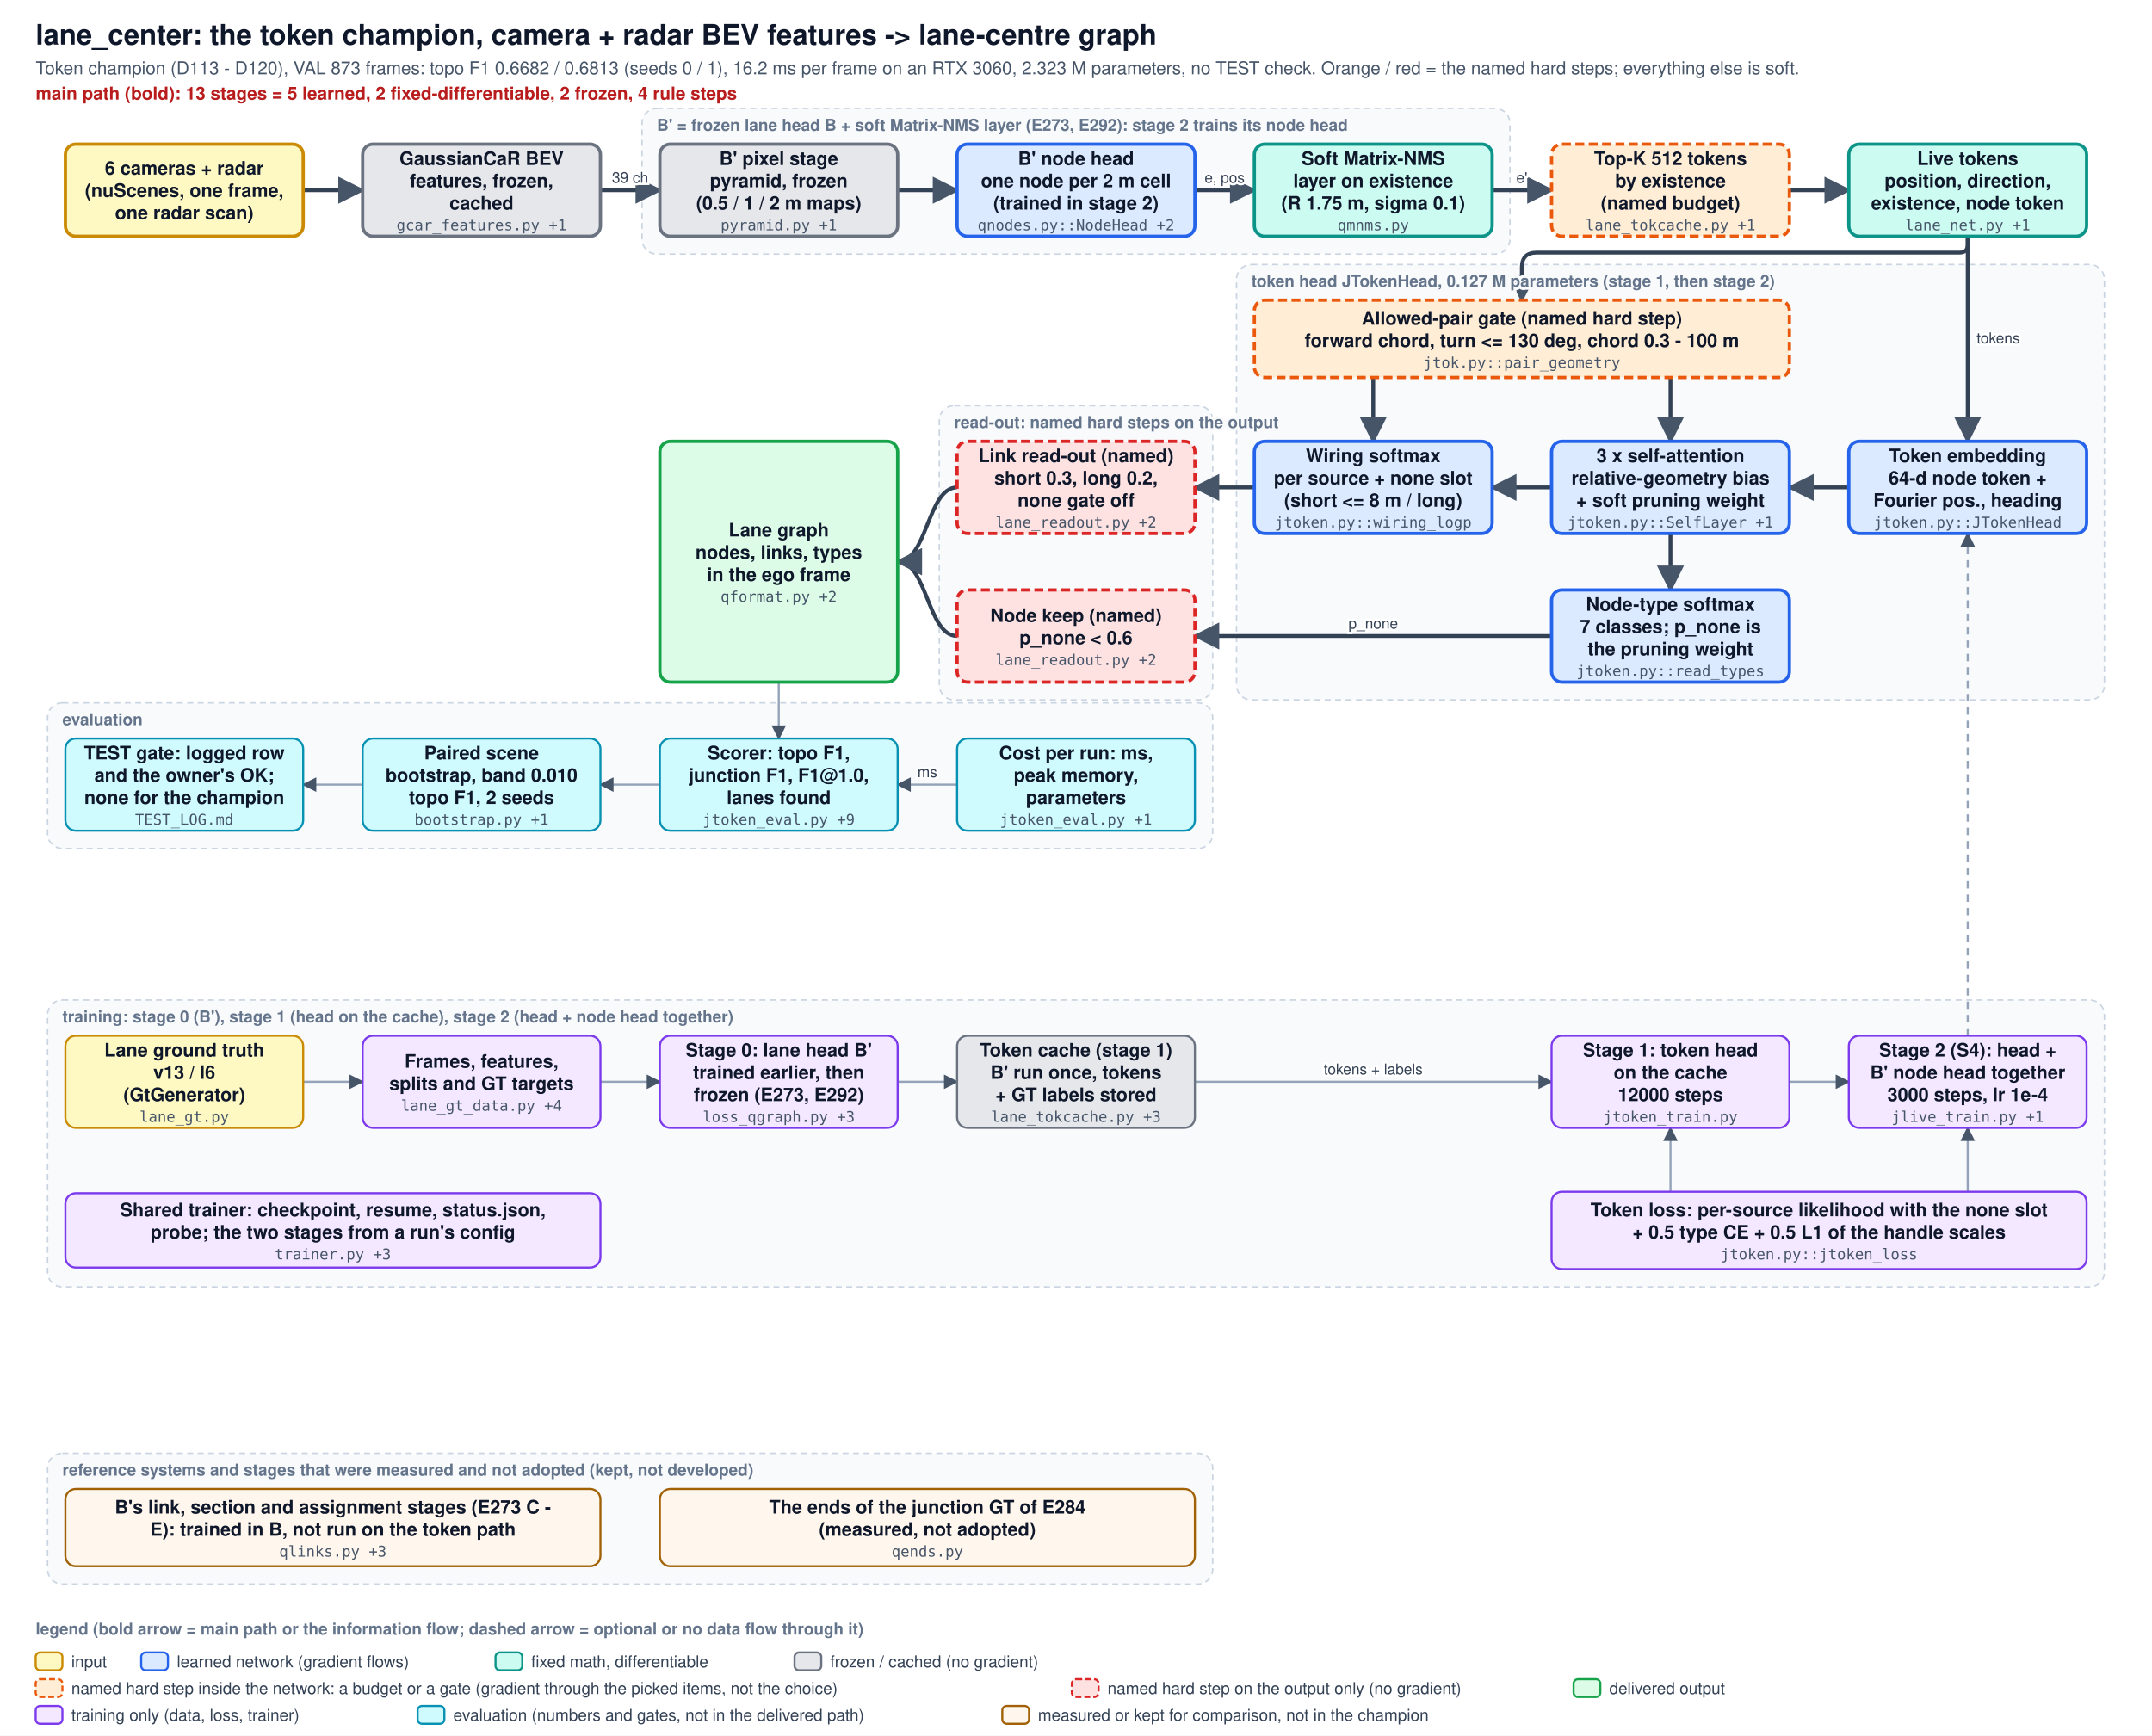
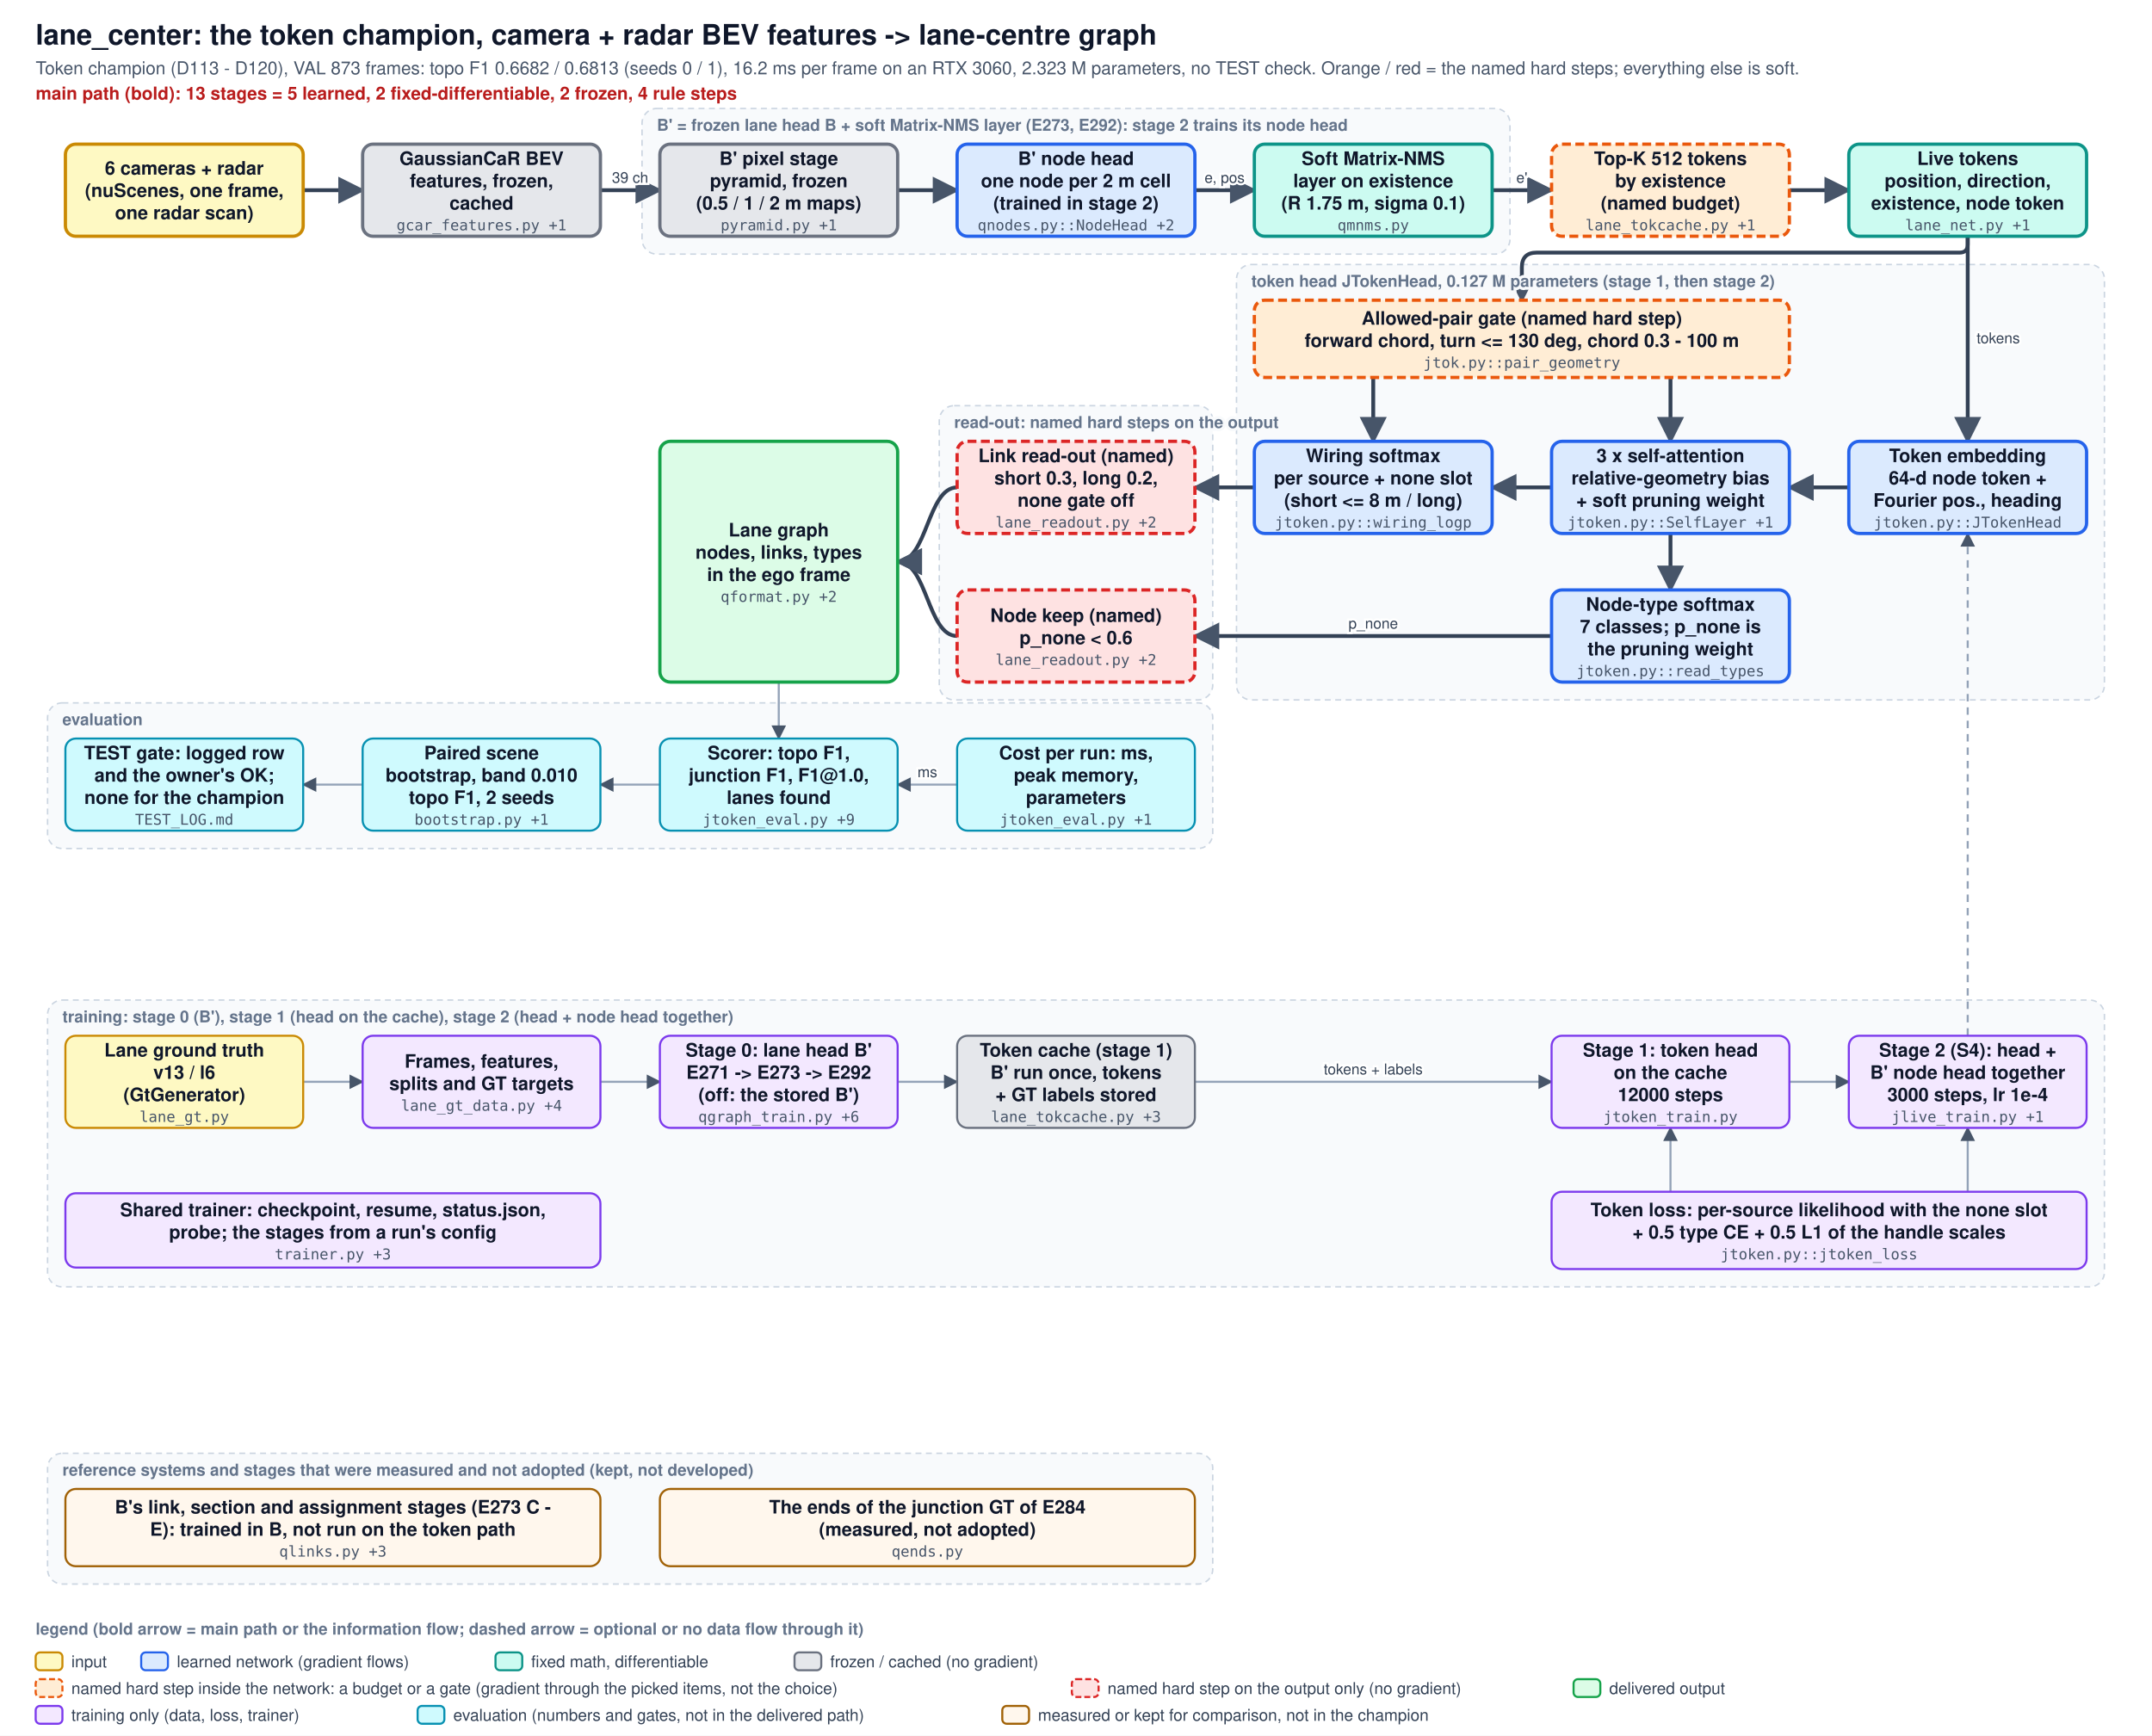
<svg xmlns="http://www.w3.org/2000/svg" viewBox="0 0 1448 1168" width="1448" height="1168" font-family="Segoe UI, Helvetica, Arial, sans-serif">
  <defs>
    <marker id="ah" viewBox="0 0 10 10" refX="9" refY="5" markerWidth="7" markerHeight="7" orient="auto-start-reverse">
      <path d="M0,0 L10,5 L0,10 z" fill="#475569" />
    </marker>
  </defs>
  <rect width="1448" height="1168" fill="#ffffff" />
  <text x="24" y="30" font-size="19" font-weight="700" fill="#0f172a">lane_center: the token champion, camera + radar BEV features -&gt; lane-centre graph</text>
  <text x="24" y="50" font-size="12" fill="#475569">Token champion (D113 - D120), VAL 873 frames: topo F1 0.6682 / 0.6813 (seeds 0 / 1), 16.2 ms per frame on an RTX 3060, 2.323 M parameters, no TEST check. Orange / red = the named hard steps; everything else is soft.</text>
  <text x="24" y="67" font-size="12" font-weight="600" fill="#b91c1c">main path (bold): 13 stages = 5 learned, 2 fixed-differentiable, 2 frozen, 4 rule steps</text>
  <rect x="432.0" y="73.0" width="584.0" height="98.0" rx="10" fill="#f8fafc" stroke="#cbd5e1" stroke-dasharray="4 3" />
  <rect x="832.0" y="178.0" width="584.0" height="293.0" rx="10" fill="#f8fafc" stroke="#cbd5e1" stroke-dasharray="4 3" />
  <rect x="632.0" y="273.0" width="184.0" height="198.0" rx="10" fill="#f8fafc" stroke="#cbd5e1" stroke-dasharray="4 3" />
  <rect x="32.0" y="473.0" width="784.0" height="98.0" rx="10" fill="#f8fafc" stroke="#cbd5e1" stroke-dasharray="4 3" />
  <rect x="32.0" y="673.0" width="1384.0" height="193.0" rx="10" fill="#f8fafc" stroke="#cbd5e1" stroke-dasharray="4 3" />
  <rect x="32.0" y="978.0" width="784.0" height="88.0" rx="10" fill="#f8fafc" stroke="#cbd5e1" stroke-dasharray="4 3" />
  <path d="M204.0,128.0 C224.0,128.0 224.0,128.0 244.0,128.0" fill="none" stroke="#334155" stroke-width="2.6" marker-end="url(#ah)" />
  <path d="M404.0,128.0 C424.0,128.0 424.0,128.0 444.0,128.0" fill="none" stroke="#334155" stroke-width="2.6" marker-end="url(#ah)" />
  <path d="M604.0,128.0 C624.0,128.0 624.0,128.0 644.0,128.0" fill="none" stroke="#334155" stroke-width="2.6" marker-end="url(#ah)" />
  <path d="M804.0,128.0 C824.0,128.0 824.0,128.0 844.0,128.0" fill="none" stroke="#334155" stroke-width="2.6" marker-end="url(#ah)" />
  <path d="M1004.0,128.0 C1024.0,128.0 1024.0,128.0 1044.0,128.0" fill="none" stroke="#334155" stroke-width="2.6" marker-end="url(#ah)" />
  <path d="M1204.0,128.0 C1224.0,128.0 1224.0,128.0 1244.0,128.0" fill="none" stroke="#334155" stroke-width="2.6" marker-end="url(#ah)" />
  <path d="M1324.0,159.0 C1324.0,228.0 1324.0,228.0 1324.0,297.0" fill="none" stroke="#334155" stroke-width="2.6" marker-end="url(#ah)" />
  <path d="M1324.0,159.0 L1324.0,164.5 Q1324.0,170.0 1318.5,170.0 L1034.0,170.0 Q1024.0,170.0 1024.0,180.0 L1024.0,202.0" fill="none" stroke="#334155" stroke-width="2.6" marker-end="url(#ah)" />
  <path d="M1244.0,328.0 C1224.0,328.0 1224.0,328.0 1204.0,328.0" fill="none" stroke="#334155" stroke-width="2.6" marker-end="url(#ah)" />
  <path d="M1124.0,254.0 C1124.0,275.5 1124.0,275.5 1124.0,297.0" fill="none" stroke="#334155" stroke-width="2.6" marker-end="url(#ah)" />
  <path d="M924.0,254.0 C924.0,275.5 924.0,275.5 924.0,297.0" fill="none" stroke="#334155" stroke-width="2.6" marker-end="url(#ah)" />
  <path d="M1044.0,328.0 C1024.0,328.0 1024.0,328.0 1004.0,328.0" fill="none" stroke="#334155" stroke-width="2.6" marker-end="url(#ah)" />
  <path d="M1124.0,359.0 C1124.0,378.0 1124.0,378.0 1124.0,397.0" fill="none" stroke="#334155" stroke-width="2.6" marker-end="url(#ah)" />
  <path d="M844.0,328.0 C824.0,328.0 824.0,328.0 804.0,328.0" fill="none" stroke="#334155" stroke-width="2.6" marker-end="url(#ah)" />
  <path d="M1044.0,428.0 C924.0,428.0 924.0,428.0 804.0,428.0" fill="none" stroke="#334155" stroke-width="2.6" marker-end="url(#ah)" />
  <path d="M644.0,328.0 C624.0,328.0 624.0,378.0 604.0,378.0" fill="none" stroke="#334155" stroke-width="2.6" marker-end="url(#ah)" />
  <path d="M644.0,428.0 C624.0,428.0 624.0,378.0 604.0,378.0" fill="none" stroke="#334155" stroke-width="2.6" marker-end="url(#ah)" />
  <path d="M524.0,459.0 C524.0,478.0 524.0,478.0 524.0,497.0" fill="none" stroke="#94a3b8" stroke-width="1.4" marker-end="url(#ah)" />
  <path d="M444.0,528.0 C424.0,528.0 424.0,528.0 404.0,528.0" fill="none" stroke="#94a3b8" stroke-width="1.4" marker-end="url(#ah)" />
  <path d="M244.0,528.0 C224.0,528.0 224.0,528.0 204.0,528.0" fill="none" stroke="#94a3b8" stroke-width="1.4" marker-end="url(#ah)" />
  <path d="M644.0,528.0 C624.0,528.0 624.0,528.0 604.0,528.0" fill="none" stroke="#94a3b8" stroke-width="1.4" marker-end="url(#ah)" />
  <path d="M204.0,728.0 C224.0,728.0 224.0,728.0 244.0,728.0" fill="none" stroke="#94a3b8" stroke-width="1.4" marker-end="url(#ah)" />
  <path d="M404.0,728.0 C424.0,728.0 424.0,728.0 444.0,728.0" fill="none" stroke="#94a3b8" stroke-width="1.4" marker-end="url(#ah)" />
  <path d="M604.0,728.0 C624.0,728.0 624.0,728.0 644.0,728.0" fill="none" stroke="#94a3b8" stroke-width="1.4" marker-end="url(#ah)" />
  <path d="M804.0,728.0 C924.0,728.0 924.0,728.0 1044.0,728.0" fill="none" stroke="#94a3b8" stroke-width="1.4" marker-end="url(#ah)" />
  <path d="M1204.0,728.0 C1224.0,728.0 1224.0,728.0 1244.0,728.0" fill="none" stroke="#94a3b8" stroke-width="1.4" marker-end="url(#ah)" />
  <path d="M1124.0,802.0 C1124.0,780.5 1124.0,780.5 1124.0,759.0" fill="none" stroke="#94a3b8" stroke-width="1.4" marker-end="url(#ah)" />
  <path d="M1324.0,802.0 C1324.0,780.5 1324.0,780.5 1324.0,759.0" fill="none" stroke="#94a3b8" stroke-width="1.4" marker-end="url(#ah)" />
  <path d="M1324.0,697.0 C1324.0,528.0 1324.0,528.0 1324.0,359.0" fill="none" stroke="#94a3b8" stroke-width="1.4" stroke-dasharray="5 4" marker-end="url(#ah)" />
  <g>
    <rect x="44" y="97.0" width="160" height="62" rx="7" fill="#fef9c3" stroke="#ca8a04" stroke-width="2.2" />
    <text x="124.0" y="117.5" font-size="12.5" font-weight="600" text-anchor="middle" fill="#0f172a">6 cameras + radar</text>
    <text x="124.0" y="132.5" font-size="12.5" font-weight="600" text-anchor="middle" fill="#0f172a">(nuScenes, one frame,</text>
    <text x="124.0" y="147.5" font-size="12.5" font-weight="600" text-anchor="middle" fill="#0f172a">one radar scan)</text>
  </g>
  <g>
    <rect x="244" y="97.0" width="160" height="62" rx="7" fill="#e5e7eb" stroke="#6b7280" stroke-width="2.2" />
    <text x="324.0" y="111.0" font-size="12.5" font-weight="600" text-anchor="middle" fill="#0f172a">GaussianCaR BEV</text>
    <text x="324.0" y="126.0" font-size="12.5" font-weight="600" text-anchor="middle" fill="#0f172a">features, frozen,</text>
    <text x="324.0" y="141.0" font-size="12.5" font-weight="600" text-anchor="middle" fill="#0f172a">cached</text>
    <text x="324.0" y="155.0" font-size="10" text-anchor="middle" fill="#475569" font-family="Consolas, Menlo, monospace">gcar_features.py +1</text>
  </g>
  <g>
    <rect x="444" y="97.0" width="160" height="62" rx="7" fill="#e5e7eb" stroke="#6b7280" stroke-width="2.2" />
    <text x="524.0" y="111.0" font-size="12.5" font-weight="600" text-anchor="middle" fill="#0f172a">B' pixel stage</text>
    <text x="524.0" y="126.0" font-size="12.5" font-weight="600" text-anchor="middle" fill="#0f172a">pyramid, frozen</text>
    <text x="524.0" y="141.0" font-size="12.5" font-weight="600" text-anchor="middle" fill="#0f172a">(0.5 / 1 / 2 m maps)</text>
    <text x="524.0" y="155.0" font-size="10" text-anchor="middle" fill="#475569" font-family="Consolas, Menlo, monospace">pyramid.py +1</text>
  </g>
  <g>
    <rect x="644" y="97.0" width="160" height="62" rx="7" fill="#dbeafe" stroke="#2563eb" stroke-width="2.2" />
    <text x="724.0" y="111.0" font-size="12.5" font-weight="600" text-anchor="middle" fill="#0f172a">B' node head</text>
    <text x="724.0" y="126.0" font-size="12.5" font-weight="600" text-anchor="middle" fill="#0f172a">one node per 2 m cell</text>
    <text x="724.0" y="141.0" font-size="12.5" font-weight="600" text-anchor="middle" fill="#0f172a">(trained in stage 2)</text>
    <text x="724.0" y="155.0" font-size="10" text-anchor="middle" fill="#475569" font-family="Consolas, Menlo, monospace">qnodes.py::NodeHead +2</text>
  </g>
  <g>
    <rect x="844" y="97.0" width="160" height="62" rx="7" fill="#ccfbf1" stroke="#0d9488" stroke-width="2.2" />
    <text x="924.0" y="111.0" font-size="12.5" font-weight="600" text-anchor="middle" fill="#0f172a">Soft Matrix-NMS</text>
    <text x="924.0" y="126.0" font-size="12.5" font-weight="600" text-anchor="middle" fill="#0f172a">layer on existence</text>
    <text x="924.0" y="141.0" font-size="12.5" font-weight="600" text-anchor="middle" fill="#0f172a">(R 1.75 m, sigma 0.1)</text>
    <text x="924.0" y="155.0" font-size="10" text-anchor="middle" fill="#475569" font-family="Consolas, Menlo, monospace">qmnms.py</text>
  </g>
  <g>
    <rect x="1044" y="97.0" width="160" height="62" rx="7" fill="#ffedd5" stroke="#ea580c" stroke-width="2.2" stroke-dasharray="6 3" />
    <text x="1124.0" y="111.0" font-size="12.5" font-weight="600" text-anchor="middle" fill="#0f172a">Top-K 512 tokens</text>
    <text x="1124.0" y="126.0" font-size="12.5" font-weight="600" text-anchor="middle" fill="#0f172a">by existence</text>
    <text x="1124.0" y="141.0" font-size="12.5" font-weight="600" text-anchor="middle" fill="#0f172a">(named budget)</text>
    <text x="1124.0" y="155.0" font-size="10" text-anchor="middle" fill="#475569" font-family="Consolas, Menlo, monospace">lane_tokcache.py +1</text>
  </g>
  <g>
    <rect x="1244" y="97.0" width="160" height="62" rx="7" fill="#ccfbf1" stroke="#0d9488" stroke-width="2.2" />
    <text x="1324.0" y="111.0" font-size="12.5" font-weight="600" text-anchor="middle" fill="#0f172a">Live tokens</text>
    <text x="1324.0" y="126.0" font-size="12.5" font-weight="600" text-anchor="middle" fill="#0f172a">position, direction,</text>
    <text x="1324.0" y="141.0" font-size="12.5" font-weight="600" text-anchor="middle" fill="#0f172a">existence, node token</text>
    <text x="1324.0" y="155.0" font-size="10" text-anchor="middle" fill="#475569" font-family="Consolas, Menlo, monospace">lane_net.py +1</text>
  </g>
  <g>
    <rect x="844" y="202.0" width="360" height="52" rx="7" fill="#ffedd5" stroke="#ea580c" stroke-width="2.2" stroke-dasharray="6 3" />
    <text x="1024.0" y="218.5" font-size="12.5" font-weight="600" text-anchor="middle" fill="#0f172a">Allowed-pair gate (named hard step)</text>
    <text x="1024.0" y="233.5" font-size="12.5" font-weight="600" text-anchor="middle" fill="#0f172a">forward chord, turn &lt;= 130 deg, chord 0.3 - 100 m</text>
    <text x="1024.0" y="247.5" font-size="10" text-anchor="middle" fill="#475569" font-family="Consolas, Menlo, monospace">jtok.py::pair_geometry</text>
  </g>
  <g>
    <rect x="1244" y="297.0" width="160" height="62" rx="7" fill="#dbeafe" stroke="#2563eb" stroke-width="2.2" />
    <text x="1324.0" y="311.0" font-size="12.5" font-weight="600" text-anchor="middle" fill="#0f172a">Token embedding</text>
    <text x="1324.0" y="326.0" font-size="12.5" font-weight="600" text-anchor="middle" fill="#0f172a">64-d node token +</text>
    <text x="1324.0" y="341.0" font-size="12.5" font-weight="600" text-anchor="middle" fill="#0f172a">Fourier pos., heading</text>
    <text x="1324.0" y="355.0" font-size="10" text-anchor="middle" fill="#475569" font-family="Consolas, Menlo, monospace">jtoken.py::JTokenHead</text>
  </g>
  <g>
    <rect x="1044" y="297.0" width="160" height="62" rx="7" fill="#dbeafe" stroke="#2563eb" stroke-width="2.2" />
    <text x="1124.0" y="311.0" font-size="12.5" font-weight="600" text-anchor="middle" fill="#0f172a">3 x self-attention</text>
    <text x="1124.0" y="326.0" font-size="12.5" font-weight="600" text-anchor="middle" fill="#0f172a">relative-geometry bias</text>
    <text x="1124.0" y="341.0" font-size="12.5" font-weight="600" text-anchor="middle" fill="#0f172a">+ soft pruning weight</text>
    <text x="1124.0" y="355.0" font-size="10" text-anchor="middle" fill="#475569" font-family="Consolas, Menlo, monospace">jtoken.py::SelfLayer +1</text>
  </g>
  <g>
    <rect x="844" y="297.0" width="160" height="62" rx="7" fill="#dbeafe" stroke="#2563eb" stroke-width="2.2" />
    <text x="924.0" y="311.0" font-size="12.5" font-weight="600" text-anchor="middle" fill="#0f172a">Wiring softmax</text>
    <text x="924.0" y="326.0" font-size="12.5" font-weight="600" text-anchor="middle" fill="#0f172a">per source + none slot</text>
    <text x="924.0" y="341.0" font-size="12.5" font-weight="600" text-anchor="middle" fill="#0f172a">(short &lt;= 8 m / long)</text>
    <text x="924.0" y="355.0" font-size="10" text-anchor="middle" fill="#475569" font-family="Consolas, Menlo, monospace">jtoken.py::wiring_logp</text>
  </g>
  <g>
    <rect x="1044" y="397.0" width="160" height="62" rx="7" fill="#dbeafe" stroke="#2563eb" stroke-width="2.2" />
    <text x="1124.0" y="411.0" font-size="12.5" font-weight="600" text-anchor="middle" fill="#0f172a">Node-type softmax</text>
    <text x="1124.0" y="426.0" font-size="12.5" font-weight="600" text-anchor="middle" fill="#0f172a">7 classes; p_none is</text>
    <text x="1124.0" y="441.0" font-size="12.5" font-weight="600" text-anchor="middle" fill="#0f172a">the pruning weight</text>
    <text x="1124.0" y="455.0" font-size="10" text-anchor="middle" fill="#475569" font-family="Consolas, Menlo, monospace">jtoken.py::read_types</text>
  </g>
  <g>
    <rect x="644" y="297.0" width="160" height="62" rx="7" fill="#fee2e2" stroke="#dc2626" stroke-width="2.2" stroke-dasharray="6 3" />
    <text x="724.0" y="311.0" font-size="12.5" font-weight="600" text-anchor="middle" fill="#0f172a">Link read-out (named)</text>
    <text x="724.0" y="326.0" font-size="12.5" font-weight="600" text-anchor="middle" fill="#0f172a">short 0.3, long 0.2,</text>
    <text x="724.0" y="341.0" font-size="12.5" font-weight="600" text-anchor="middle" fill="#0f172a">none gate off</text>
    <text x="724.0" y="355.0" font-size="10" text-anchor="middle" fill="#475569" font-family="Consolas, Menlo, monospace">lane_readout.py +2</text>
  </g>
  <g>
    <rect x="644" y="397.0" width="160" height="62" rx="7" fill="#fee2e2" stroke="#dc2626" stroke-width="2.2" stroke-dasharray="6 3" />
    <text x="724.0" y="418.5" font-size="12.5" font-weight="600" text-anchor="middle" fill="#0f172a">Node keep (named)</text>
    <text x="724.0" y="433.5" font-size="12.5" font-weight="600" text-anchor="middle" fill="#0f172a">p_none &lt; 0.6</text>
    <text x="724.0" y="447.5" font-size="10" text-anchor="middle" fill="#475569" font-family="Consolas, Menlo, monospace">lane_readout.py +2</text>
  </g>
  <g>
    <rect x="444" y="297.0" width="160" height="162" rx="7" fill="#dcfce7" stroke="#16a34a" stroke-width="2.2" />
    <text x="524.0" y="361.0" font-size="12.5" font-weight="600" text-anchor="middle" fill="#0f172a">Lane graph</text>
    <text x="524.0" y="376.0" font-size="12.5" font-weight="600" text-anchor="middle" fill="#0f172a">nodes, links, types</text>
    <text x="524.0" y="391.0" font-size="12.5" font-weight="600" text-anchor="middle" fill="#0f172a">in the ego frame</text>
    <text x="524.0" y="405.0" font-size="10" text-anchor="middle" fill="#475569" font-family="Consolas, Menlo, monospace">qformat.py +2</text>
  </g>
  <g>
    <rect x="44" y="497.0" width="160" height="62" rx="7" fill="#cffafe" stroke="#0891b2" stroke-width="1.4" />
    <text x="124.0" y="511.0" font-size="12.5" font-weight="600" text-anchor="middle" fill="#0f172a">TEST gate: logged row</text>
    <text x="124.0" y="526.0" font-size="12.5" font-weight="600" text-anchor="middle" fill="#0f172a">and the owner's OK;</text>
    <text x="124.0" y="541.0" font-size="12.5" font-weight="600" text-anchor="middle" fill="#0f172a">none for the champion</text>
    <text x="124.0" y="555.0" font-size="10" text-anchor="middle" fill="#475569" font-family="Consolas, Menlo, monospace">TEST_LOG.md</text>
  </g>
  <g>
    <rect x="244" y="497.0" width="160" height="62" rx="7" fill="#cffafe" stroke="#0891b2" stroke-width="1.4" />
    <text x="324.0" y="511.0" font-size="12.5" font-weight="600" text-anchor="middle" fill="#0f172a">Paired scene</text>
    <text x="324.0" y="526.0" font-size="12.5" font-weight="600" text-anchor="middle" fill="#0f172a">bootstrap, band 0.010</text>
    <text x="324.0" y="541.0" font-size="12.5" font-weight="600" text-anchor="middle" fill="#0f172a">topo F1, 2 seeds</text>
    <text x="324.0" y="555.0" font-size="10" text-anchor="middle" fill="#475569" font-family="Consolas, Menlo, monospace">bootstrap.py +1</text>
  </g>
  <g>
    <rect x="444" y="497.0" width="160" height="62" rx="7" fill="#cffafe" stroke="#0891b2" stroke-width="1.4" />
    <text x="524.0" y="511.0" font-size="12.5" font-weight="600" text-anchor="middle" fill="#0f172a">Scorer: topo F1,</text>
    <text x="524.0" y="526.0" font-size="12.5" font-weight="600" text-anchor="middle" fill="#0f172a">junction F1, F1@1.0,</text>
    <text x="524.0" y="541.0" font-size="12.5" font-weight="600" text-anchor="middle" fill="#0f172a">lanes found</text>
    <text x="524.0" y="555.0" font-size="10" text-anchor="middle" fill="#475569" font-family="Consolas, Menlo, monospace">jtoken_eval.py +9</text>
  </g>
  <g>
    <rect x="644" y="497.0" width="160" height="62" rx="7" fill="#cffafe" stroke="#0891b2" stroke-width="1.4" />
    <text x="724.0" y="511.0" font-size="12.5" font-weight="600" text-anchor="middle" fill="#0f172a">Cost per run: ms,</text>
    <text x="724.0" y="526.0" font-size="12.5" font-weight="600" text-anchor="middle" fill="#0f172a">peak memory,</text>
    <text x="724.0" y="541.0" font-size="12.5" font-weight="600" text-anchor="middle" fill="#0f172a">parameters</text>
    <text x="724.0" y="555.0" font-size="10" text-anchor="middle" fill="#475569" font-family="Consolas, Menlo, monospace">jtoken_eval.py +1</text>
  </g>
  <g>
    <rect x="44" y="697.0" width="160" height="62" rx="7" fill="#fef9c3" stroke="#ca8a04" stroke-width="1.4" />
    <text x="124.0" y="711.0" font-size="12.5" font-weight="600" text-anchor="middle" fill="#0f172a">Lane ground truth</text>
    <text x="124.0" y="726.0" font-size="12.5" font-weight="600" text-anchor="middle" fill="#0f172a">v13 / l6</text>
    <text x="124.0" y="741.0" font-size="12.5" font-weight="600" text-anchor="middle" fill="#0f172a">(GtGenerator)</text>
    <text x="124.0" y="755.0" font-size="10" text-anchor="middle" fill="#475569" font-family="Consolas, Menlo, monospace">lane_gt.py</text>
  </g>
  <g>
    <rect x="244" y="697.0" width="160" height="62" rx="7" fill="#f3e8ff" stroke="#7c3aed" stroke-width="1.4" />
    <text x="324.0" y="718.5" font-size="12.5" font-weight="600" text-anchor="middle" fill="#0f172a">Frames, features,</text>
    <text x="324.0" y="733.5" font-size="12.5" font-weight="600" text-anchor="middle" fill="#0f172a">splits and GT targets</text>
    <text x="324.0" y="747.5" font-size="10" text-anchor="middle" fill="#475569" font-family="Consolas, Menlo, monospace">lane_gt_data.py +4</text>
  </g>
  <g>
    <rect x="444" y="697.0" width="160" height="62" rx="7" fill="#f3e8ff" stroke="#7c3aed" stroke-width="1.4" />
    <text x="524.0" y="711.0" font-size="12.5" font-weight="600" text-anchor="middle" fill="#0f172a">Stage 0: lane head B'</text>
-     <text x="524.0" y="726.0" font-size="12.5" font-weight="600" text-anchor="middle" fill="#0f172a">trained earlier, then</text>
-     <text x="524.0" y="741.0" font-size="12.5" font-weight="600" text-anchor="middle" fill="#0f172a">frozen (E273, E292)</text>
-     <text x="524.0" y="755.0" font-size="10" text-anchor="middle" fill="#475569" font-family="Consolas, Menlo, monospace">loss_qgraph.py +3</text>
+     <text x="524.0" y="726.0" font-size="12.5" font-weight="600" text-anchor="middle" fill="#0f172a">E271 -&gt; E273 -&gt; E292</text>
+     <text x="524.0" y="741.0" font-size="12.5" font-weight="600" text-anchor="middle" fill="#0f172a">(off: the stored B')</text>
+     <text x="524.0" y="755.0" font-size="10" text-anchor="middle" fill="#475569" font-family="Consolas, Menlo, monospace">qgraph_train.py +6</text>
  </g>
  <g>
    <rect x="644" y="697.0" width="160" height="62" rx="7" fill="#e5e7eb" stroke="#6b7280" stroke-width="1.4" />
    <text x="724.0" y="711.0" font-size="12.5" font-weight="600" text-anchor="middle" fill="#0f172a">Token cache (stage 1)</text>
    <text x="724.0" y="726.0" font-size="12.5" font-weight="600" text-anchor="middle" fill="#0f172a">B' run once, tokens</text>
    <text x="724.0" y="741.0" font-size="12.5" font-weight="600" text-anchor="middle" fill="#0f172a">+ GT labels stored</text>
    <text x="724.0" y="755.0" font-size="10" text-anchor="middle" fill="#475569" font-family="Consolas, Menlo, monospace">lane_tokcache.py +3</text>
  </g>
  <g>
    <rect x="1044" y="697.0" width="160" height="62" rx="7" fill="#f3e8ff" stroke="#7c3aed" stroke-width="1.4" />
    <text x="1124.0" y="711.0" font-size="12.5" font-weight="600" text-anchor="middle" fill="#0f172a">Stage 1: token head</text>
    <text x="1124.0" y="726.0" font-size="12.5" font-weight="600" text-anchor="middle" fill="#0f172a">on the cache</text>
    <text x="1124.0" y="741.0" font-size="12.5" font-weight="600" text-anchor="middle" fill="#0f172a">12000 steps</text>
    <text x="1124.0" y="755.0" font-size="10" text-anchor="middle" fill="#475569" font-family="Consolas, Menlo, monospace">jtoken_train.py</text>
  </g>
  <g>
    <rect x="1244" y="697.0" width="160" height="62" rx="7" fill="#f3e8ff" stroke="#7c3aed" stroke-width="1.4" />
    <text x="1324.0" y="711.0" font-size="12.5" font-weight="600" text-anchor="middle" fill="#0f172a">Stage 2 (S4): head +</text>
    <text x="1324.0" y="726.0" font-size="12.5" font-weight="600" text-anchor="middle" fill="#0f172a">B' node head together</text>
    <text x="1324.0" y="741.0" font-size="12.5" font-weight="600" text-anchor="middle" fill="#0f172a">3000 steps, lr 1e-4</text>
    <text x="1324.0" y="755.0" font-size="10" text-anchor="middle" fill="#475569" font-family="Consolas, Menlo, monospace">jlive_train.py +1</text>
  </g>
  <g>
    <rect x="44" y="803.0" width="360" height="50" rx="7" fill="#f3e8ff" stroke="#7c3aed" stroke-width="1.4" />
    <text x="224.0" y="818.5" font-size="12.5" font-weight="600" text-anchor="middle" fill="#0f172a">Shared trainer: checkpoint, resume, status.json,</text>
-     <text x="224.0" y="833.5" font-size="12.5" font-weight="600" text-anchor="middle" fill="#0f172a">probe; the two stages from a run's config</text>
+     <text x="224.0" y="833.5" font-size="12.5" font-weight="600" text-anchor="middle" fill="#0f172a">probe; the stages from a run's config</text>
    <text x="224.0" y="847.5" font-size="10" text-anchor="middle" fill="#475569" font-family="Consolas, Menlo, monospace">trainer.py +3</text>
  </g>
  <g>
    <rect x="1044" y="802.0" width="360" height="52" rx="7" fill="#f3e8ff" stroke="#7c3aed" stroke-width="1.4" />
    <text x="1224.0" y="818.5" font-size="12.5" font-weight="600" text-anchor="middle" fill="#0f172a">Token loss: per-source likelihood with the none slot</text>
    <text x="1224.0" y="833.5" font-size="12.5" font-weight="600" text-anchor="middle" fill="#0f172a">+ 0.5 type CE + 0.5 L1 of the handle scales</text>
    <text x="1224.0" y="847.5" font-size="10" text-anchor="middle" fill="#475569" font-family="Consolas, Menlo, monospace">jtoken.py::jtoken_loss</text>
  </g>
  <g>
    <rect x="444" y="1002.0" width="360" height="52" rx="7" fill="#fff7ed" stroke="#a16207" stroke-width="1.4" />
    <text x="624.0" y="1018.5" font-size="12.5" font-weight="600" text-anchor="middle" fill="#0f172a">The ends of the junction GT of E284</text>
    <text x="624.0" y="1033.5" font-size="12.5" font-weight="600" text-anchor="middle" fill="#0f172a">(measured, not adopted)</text>
    <text x="624.0" y="1047.5" font-size="10" text-anchor="middle" fill="#475569" font-family="Consolas, Menlo, monospace">qends.py</text>
  </g>
  <g>
    <rect x="44" y="1002.0" width="360" height="52" rx="7" fill="#fff7ed" stroke="#a16207" stroke-width="1.4" />
    <text x="224.0" y="1018.5" font-size="12.5" font-weight="600" text-anchor="middle" fill="#0f172a">B's link, section and assignment stages (E273 C -</text>
    <text x="224.0" y="1033.5" font-size="12.5" font-weight="600" text-anchor="middle" fill="#0f172a">E): trained in B, not run on the token path</text>
    <text x="224.0" y="1047.5" font-size="10" text-anchor="middle" fill="#475569" font-family="Consolas, Menlo, monospace">qlinks.py +3</text>
  </g>
  <text x="442.0" y="88.0" font-size="11" font-weight="600" fill="#64748b" stroke="#f8fafc" stroke-width="4" paint-order="stroke">B' = frozen lane head B + soft Matrix-NMS layer (E273, E292): stage 2 trains its node head</text>
  <text x="842.0" y="193.0" font-size="11" font-weight="600" fill="#64748b" stroke="#f8fafc" stroke-width="4" paint-order="stroke">token head JTokenHead, 0.127 M parameters (stage 1, then stage 2)</text>
  <text x="642.0" y="288.0" font-size="11" font-weight="600" fill="#64748b" stroke="#f8fafc" stroke-width="4" paint-order="stroke">read-out: named hard steps on the output</text>
  <text x="42.0" y="488.0" font-size="11" font-weight="600" fill="#64748b" stroke="#f8fafc" stroke-width="4" paint-order="stroke">evaluation</text>
  <text x="42.0" y="688.0" font-size="11" font-weight="600" fill="#64748b" stroke="#f8fafc" stroke-width="4" paint-order="stroke">training: stage 0 (B'), stage 1 (head on the cache), stage 2 (head + node head together)</text>
  <text x="42.0" y="993.0" font-size="11" font-weight="600" fill="#64748b" stroke="#f8fafc" stroke-width="4" paint-order="stroke">reference systems and stages that were measured and not adopted (kept, not developed)</text>
  <text x="424.0" y="123.0" font-size="10" text-anchor="middle" fill="#334155" stroke="#ffffff" stroke-width="3" paint-order="stroke">39 ch</text>
  <text x="824.0" y="123.0" font-size="10" text-anchor="middle" fill="#334155" stroke="#ffffff" stroke-width="3" paint-order="stroke">e, pos</text>
  <text x="1024.0" y="123.0" font-size="10" text-anchor="middle" fill="#334155" stroke="#ffffff" stroke-width="3" paint-order="stroke">e'</text>
  <text x="1330.0" y="231.0" font-size="10" text-anchor="start" fill="#334155" stroke="#ffffff" stroke-width="3" paint-order="stroke">tokens</text>
  <text x="924.0" y="423.0" font-size="10" text-anchor="middle" fill="#334155" stroke="#ffffff" stroke-width="3" paint-order="stroke">p_none</text>
  <text x="624.0" y="523.0" font-size="10" text-anchor="middle" fill="#334155" stroke="#ffffff" stroke-width="3" paint-order="stroke">ms</text>
  <text x="924.0" y="723.0" font-size="10" text-anchor="middle" fill="#334155" stroke="#ffffff" stroke-width="3" paint-order="stroke">tokens + labels</text>
  <text x="24" y="1100" font-size="11" font-weight="600" fill="#64748b">legend (bold arrow = main path or the information flow; dashed arrow = optional or no data flow through it)</text>
  <rect x="24" y="1112" width="18" height="12" rx="3" fill="#fef9c3" stroke="#ca8a04" stroke-width="1.4" />
  <text x="48" y="1122" font-size="11" fill="#334155">input</text>
  <rect x="95.0" y="1112" width="18" height="12" rx="3" fill="#dbeafe" stroke="#2563eb" stroke-width="1.4" />
  <text x="119.0" y="1122" font-size="11" fill="#334155">learned network (gradient flows)</text>
  <rect x="333.4" y="1112" width="18" height="12" rx="3" fill="#ccfbf1" stroke="#0d9488" stroke-width="1.4" />
  <text x="357.4" y="1122" font-size="11" fill="#334155">fixed math, differentiable</text>
  <rect x="534.6" y="1112" width="18" height="12" rx="3" fill="#e5e7eb" stroke="#6b7280" stroke-width="1.4" />
  <text x="558.6" y="1122" font-size="11" fill="#334155">frozen / cached (no gradient)</text>
  <rect x="24" y="1130" width="18" height="12" rx="3" fill="#ffedd5" stroke="#ea580c" stroke-width="1.4" stroke-dasharray="4 2" />
  <text x="48" y="1140" font-size="11" fill="#334155">named hard step inside the network: a budget or a gate (gradient through the picked items, not the choice)</text>
  <rect x="721.2" y="1130" width="18" height="12" rx="3" fill="#fee2e2" stroke="#dc2626" stroke-width="1.4" stroke-dasharray="4 2" />
  <text x="745.2" y="1140" font-size="11" fill="#334155">named hard step on the output only (no gradient)</text>
  <rect x="1058.8" y="1130" width="18" height="12" rx="3" fill="#dcfce7" stroke="#16a34a" stroke-width="1.4" />
  <text x="1082.8" y="1140" font-size="11" fill="#334155">delivered output</text>
  <rect x="24" y="1148" width="18" height="12" rx="3" fill="#f3e8ff" stroke="#7c3aed" stroke-width="1.4" />
  <text x="48" y="1158" font-size="11" fill="#334155">training only (data, loss, trainer)</text>
  <rect x="281.0" y="1148" width="18" height="12" rx="3" fill="#cffafe" stroke="#0891b2" stroke-width="1.4" />
  <text x="305.0" y="1158" font-size="11" fill="#334155">evaluation (numbers and gates, not in the delivered path)</text>
  <rect x="674.4" y="1148" width="18" height="12" rx="3" fill="#fff7ed" stroke="#a16207" stroke-width="1.4" />
  <text x="698.4" y="1158" font-size="11" fill="#334155">measured or kept for comparison, not in the champion</text>
</svg>
